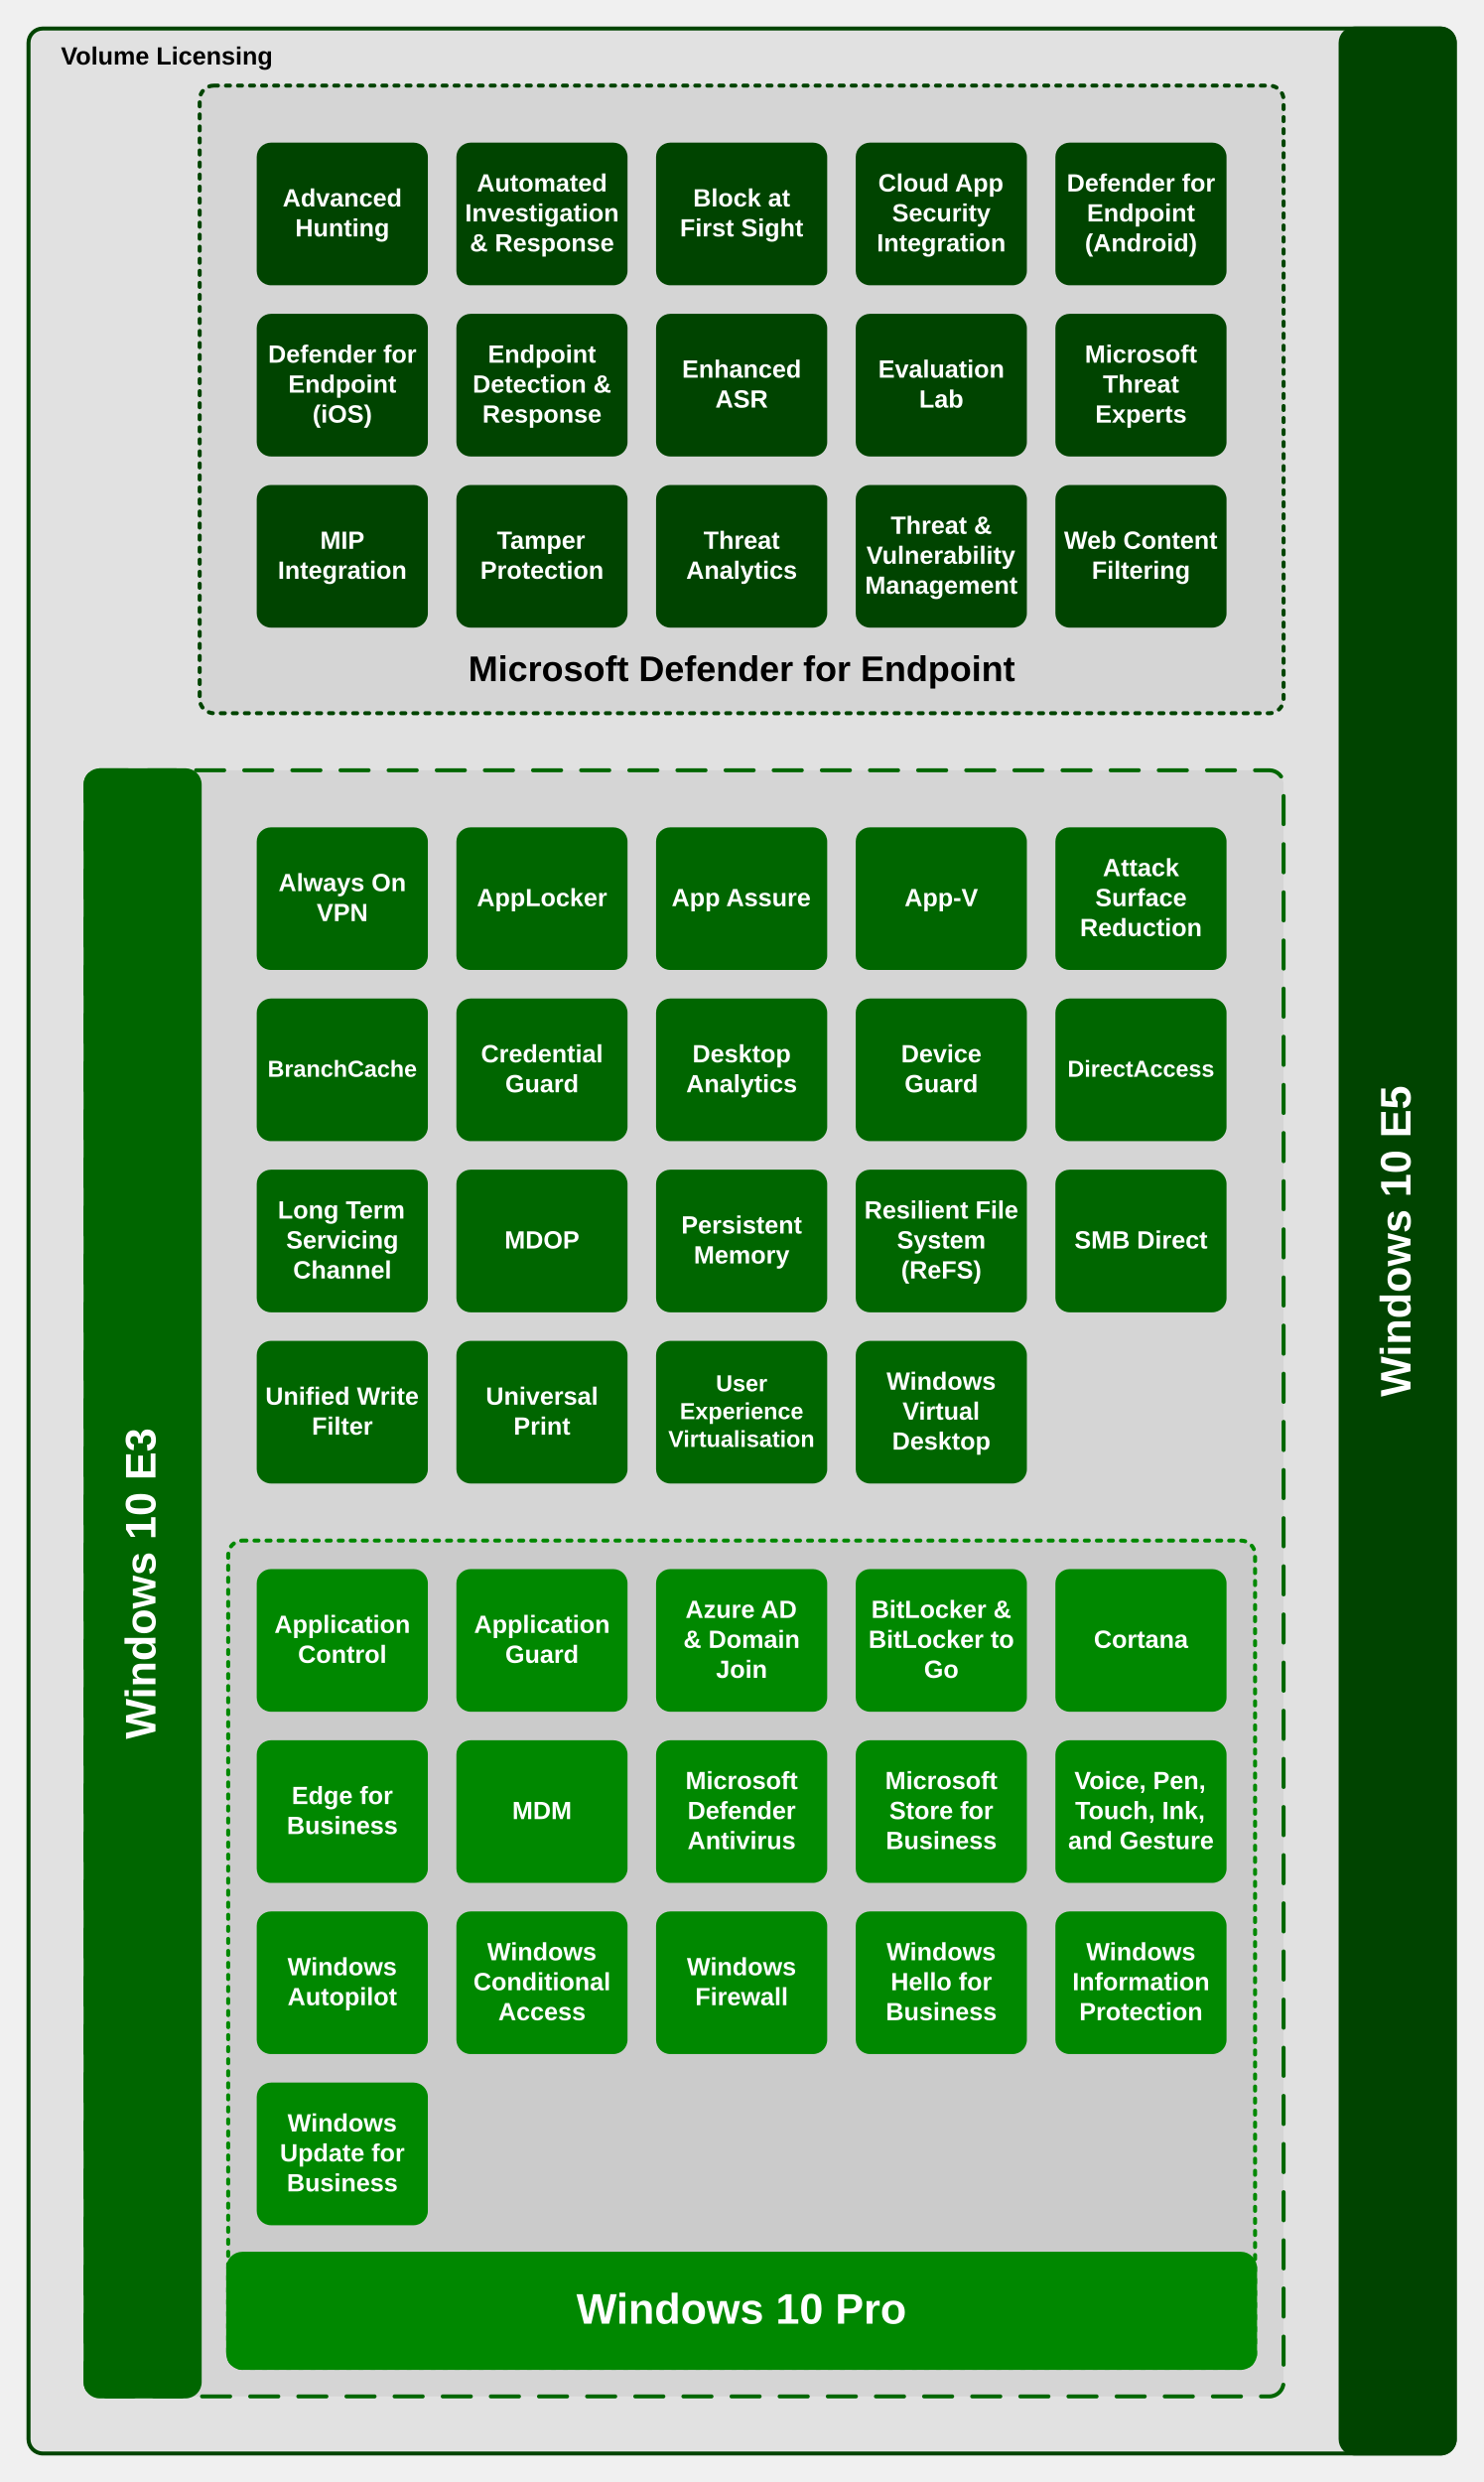
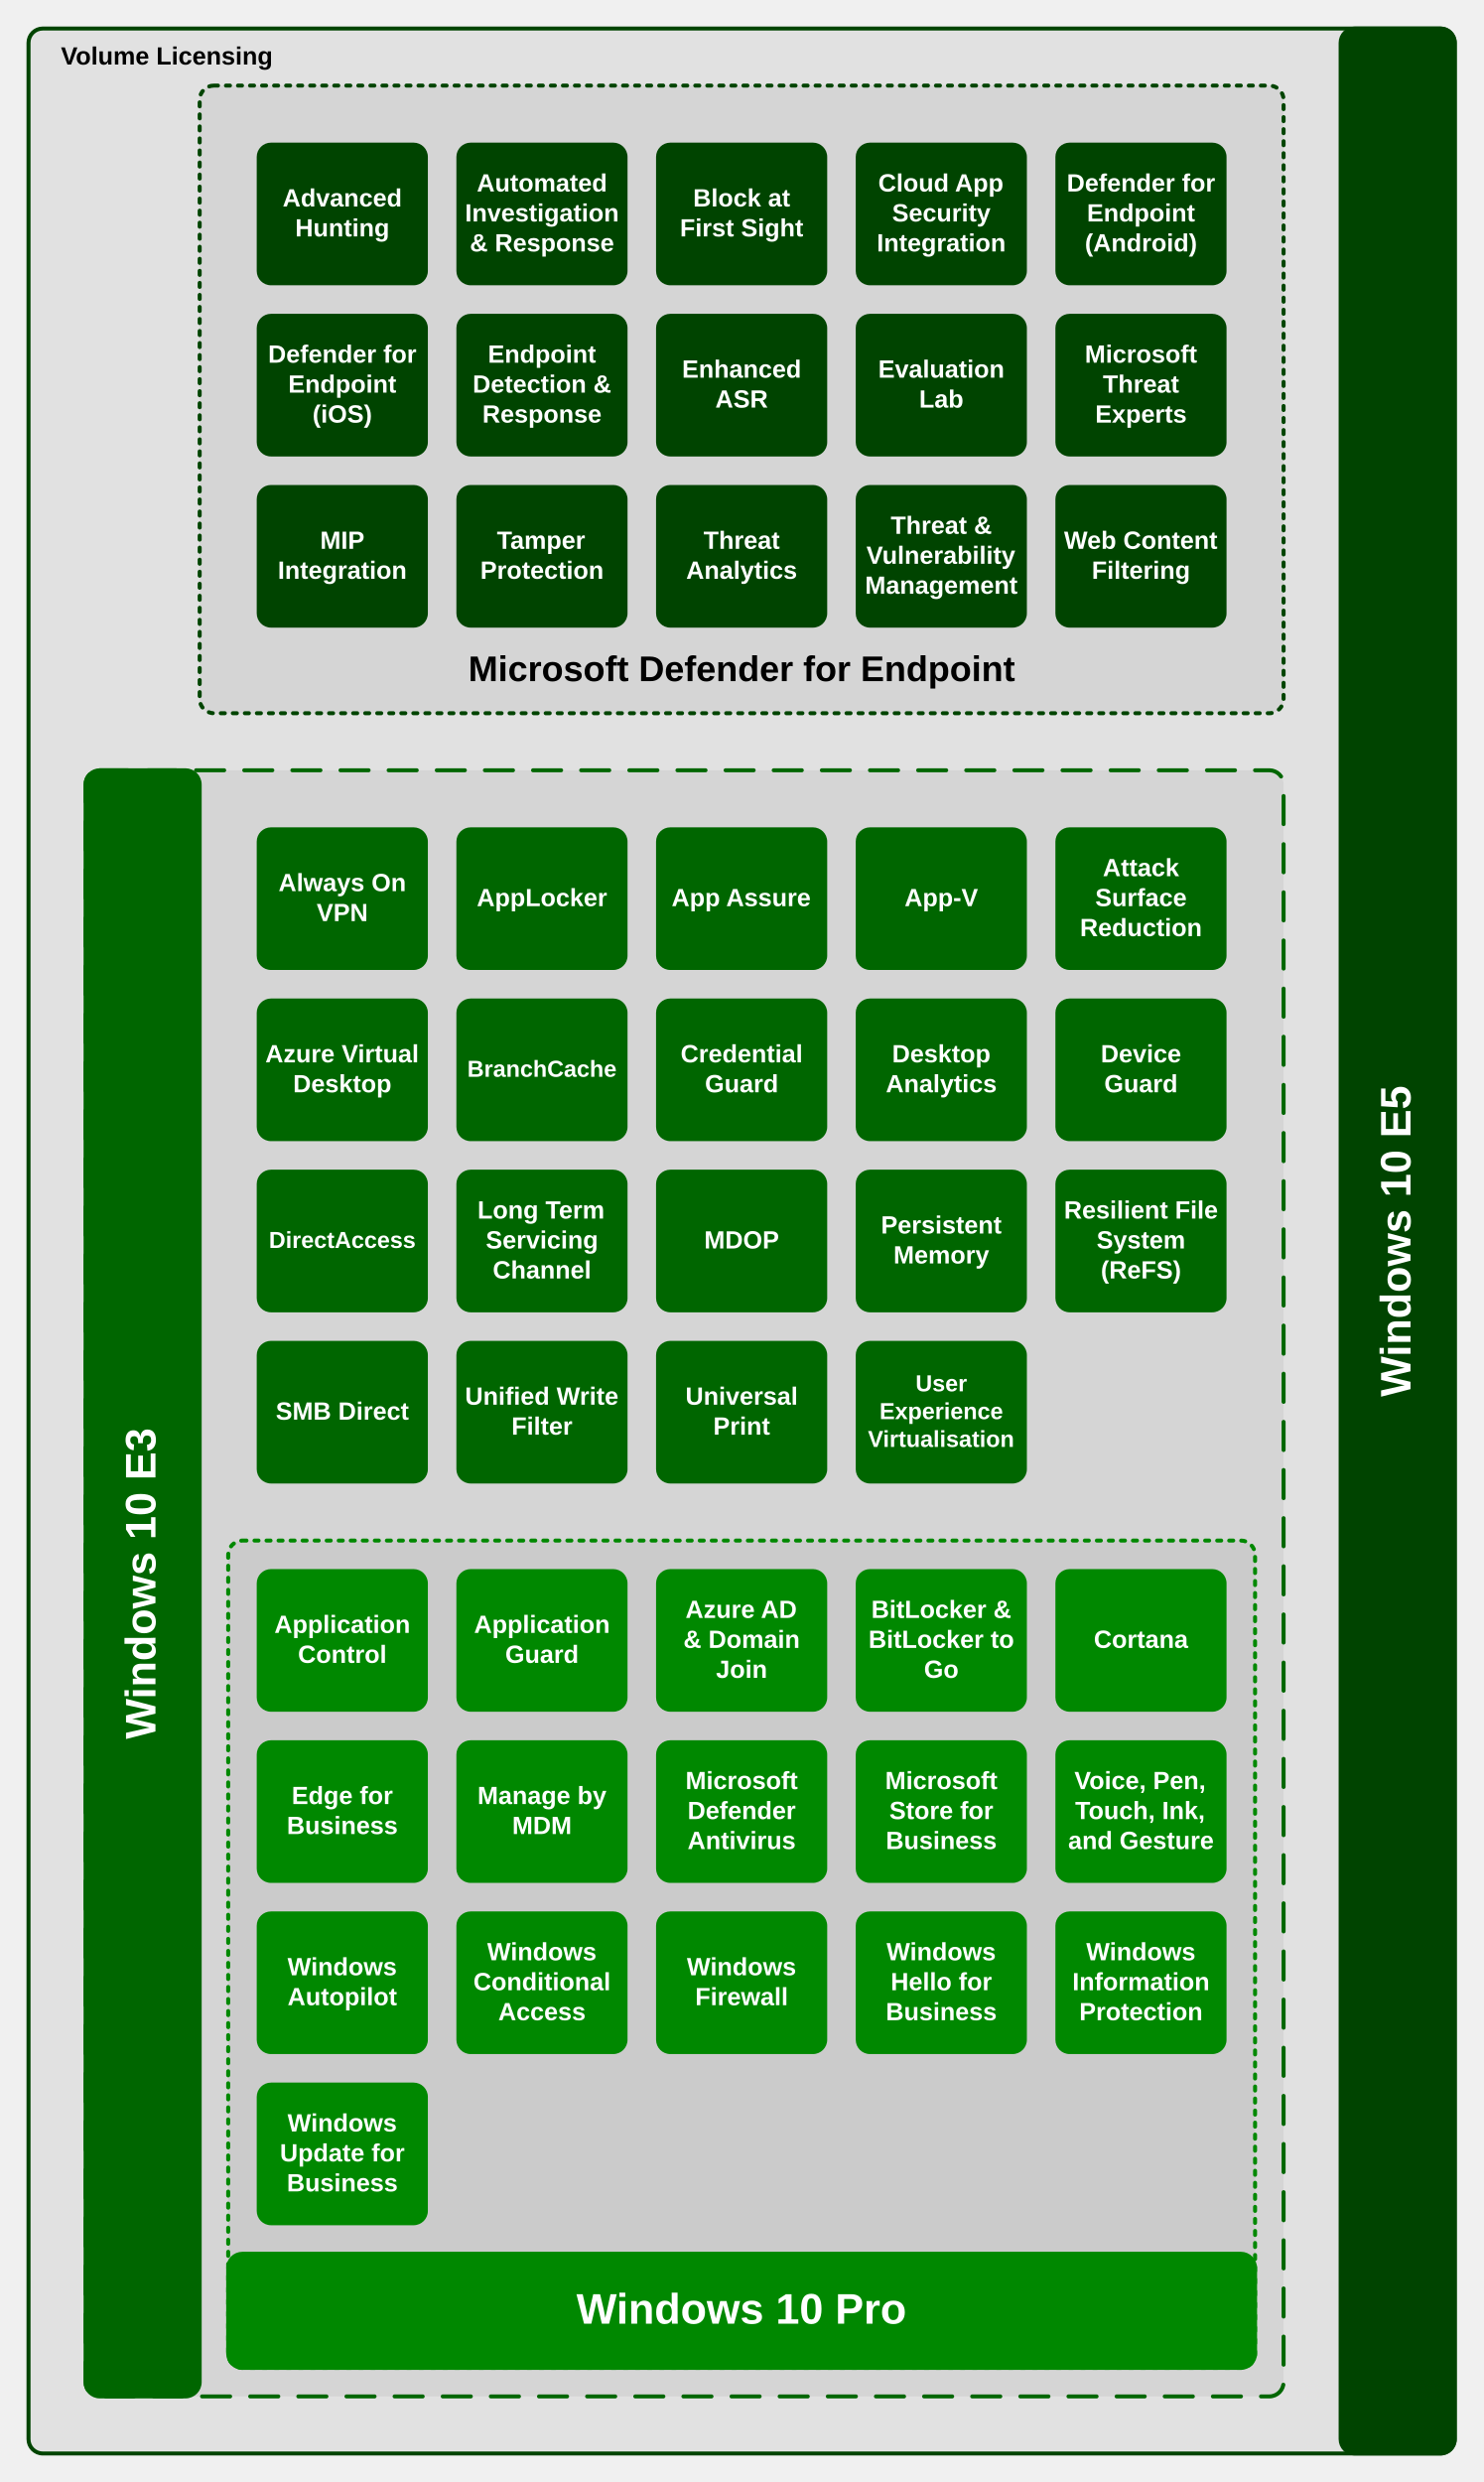
<svg xmlns="http://www.w3.org/2000/svg" width="832px" height="1392px" viewBox="0 0 832 1392" class="a">
  <style>
.b {fill:#a5a5a5;fill-opacity:0.2;stroke:#004400;stroke-linecap:round;stroke-linejoin:round;stroke-width:2.25}
.c {fill:#a6a6a6;fill-opacity:0.2;stroke:#004400;stroke-dasharray:2.25,4.5;stroke-linecap:round;stroke-linejoin:round;stroke-width:2.25}
.d {fill:#a5a5a5;fill-opacity:0.2;stroke:#006600;stroke-dasharray:15.75,11.25;stroke-linecap:round;stroke-linejoin:round;stroke-width:2.25}
.e {fill:#a6a6a6;fill-opacity:0.2;stroke:#008800;stroke-dasharray:2.25,4.5;stroke-linecap:round;stroke-linejoin:round;stroke-width:2.25}
.f {fill:#006600;stroke:#006600;stroke-linecap:round;stroke-linejoin:round;stroke-width:2.25}
.g {fill:#ffffff;font-family:Arial;font-size:2em;font-weight:bold}
.h {fill:#004400;stroke:#004400;stroke-linecap:round;stroke-linejoin:round;stroke-width:2.25}
.i {fill:#008800;stroke:#008800;stroke-linecap:round;stroke-linejoin:round;stroke-width:2.25}
.j {fill:none;stroke:none;stroke-linecap:round;stroke-linejoin:round;stroke-width:1}
.k {fill:#000000;font-family:Arial;font-size:1.167em;font-weight:bold}
.l {fill:#008800;stroke:none;stroke-linecap:round;stroke-linejoin:round;stroke-width:2.5}
.m {fill:#ffffff;font-family:Arial;font-size:1.167em;font-weight:bold}
.n {font-size:1em}
.o {fill:#006600;stroke:none;stroke-linecap:round;stroke-linejoin:round;stroke-width:2.5}
.p {fill:#ffffff;font-family:Arial;font-size:1.083em;font-weight:bold}
.q {fill:#000000;font-family:Arial;font-size:1.667em;font-weight:bold}
.r {fill:#004400;stroke:none;stroke-linecap:round;stroke-linejoin:round;stroke-width:2.5}
.a {fill:none;fill-rule:evenodd;font-size:12px;overflow:visible;stroke-linecap:square;stroke-miterlimit:3}
</style>
  <g>
    <g transform="translate(16,-16)">
      <rect x="0" y="32" width="800" height="1360" rx="8" ry="8" class="b" />
    </g>
    <g transform="translate(112,-992)">
      <rect x="0" y="1040" width="608" height="352" rx="8" ry="8" class="c" />
    </g>
    <g transform="translate(48,-48)">
      <rect x="0" y="480" width="672" height="912" rx="8" ry="8" class="d" />
    </g>
    <g transform="translate(128,-64)">
      <rect x="0" y="928" width="576" height="464" rx="8" ry="8" class="e" />
    </g>
-     <a target="_blank" aria-label="Windows 10" href="https://www.microsoft.com/windowsforbusiness" rel="noopener">
+     <a target="_blank" href="https://www.microsoft.com/windowsforbusiness" rel="noopener">
      <g transform="translate(-1280,1344) rotate(-90)">
        <rect x="0" y="1328" width="912" height="64" rx="8" ry="8" class="f" />
        <text x="368.65" y="1367.2" class="g">Windows 10 E3</text>
      </g>
    </a>
-     <a target="_blank" aria-label="Windows 10" href="https://www.microsoft.com/windowsforbusiness" rel="noopener">
+     <a target="_blank" href="https://www.microsoft.com/windowsforbusiness" rel="noopener">
      <g transform="translate(-576,1376) rotate(-90)">
        <rect x="0" y="1328" width="1360" height="64" rx="8" ry="8" class="h" />
        <text x="592.65" y="1367.2" class="g">Windows 10 E5</text>
      </g>
    </a>
-     <a target="_blank" aria-label="Windows 10" href="https://www.microsoft.com/windowsforbusiness" rel="noopener">
+     <a target="_blank" href="https://www.microsoft.com/windowsforbusiness" rel="noopener">
      <g transform="translate(128,-64)">
        <rect x="0" y="1328" width="576" height="64" rx="8" ry="8" class="i" />
        <text x="195.32" y="1367.2" class="g">Windows 10 Pro</text>
      </g>
    </a>
    <g transform="translate(16,-1344)">
      <rect x="0" y="1360" width="736" height="32" rx="8" ry="8" class="j" />
      <text x="18.17" y="1380.2" class="k">Volume Licensing</text>
    </g>
-     <a target="_blank" aria-label="Use Touch with Windows 10" href="https://support.microsoft.com/help/17209/windows-10-use-touch-with-windows" rel="noopener">
+     <a target="_blank" href="https://support.microsoft.com/help/17209/windows-10-use-touch-with-windows" rel="noopener">
      <g transform="translate(592,-336)">
        <rect x="0" y="1312" width="96" height="80" rx="8" ry="8" class="l" />
        <text x="10.65" y="1339.4" class="m">Voice, Pen, <tspan x="11.06" dy="1.2em" class="n">Touch, Ink, </tspan>
          <tspan x="7.16" dy="1.2em" class="n">and Gesture</tspan>
        </text>
      </g>
    </a>
-     <a target="_blank" aria-label="MDM" href="https://docs.microsoft.com/windows/client-management/mdm/" rel="noopener">
+     <a target="_blank" href="https://docs.microsoft.com/windows/client-management/mdm/" rel="noopener">
      <g transform="translate(256,-336)">
        <rect x="0" y="1312" width="96" height="80" rx="8" ry="8" class="l" />
-         <text x="31.28" y="1356.2" class="m">MDM</text>
-       </g>
-     </a>
-     <a target="_blank" aria-label="Microsoft Store for Business" href="https://docs.microsoft.com/microsoft-store/microsoft-store-for-business-overview" rel="noopener">
+         <text x="11.82" y="1347.8" class="m">Manage by <tspan x="31.28" dy="1.2em" class="n">MDM</tspan>
+         </text>
+       </g>
+     </a>
+     <a target="_blank" href="https://docs.microsoft.com/microsoft-store/microsoft-store-for-business-overview" rel="noopener">
      <g transform="translate(480,-336)">
        <rect x="0" y="1312" width="96" height="80" rx="8" ry="8" class="l" />
        <text x="16.5" y="1339.4" class="m">Microsoft <tspan x="18.83" dy="1.2em" class="n">Store for </tspan>
          <tspan x="16.88" dy="1.2em" class="n">Business</tspan>
        </text>
      </g>
    </a>
-     <a target="_blank" aria-label="On-Premises Conditional Access" href="https://docs.microsoft.com/windows-server/identity/ad-fs/operations/configure-device-based-conditional-access-on-premises" rel="noopener">
+     <a target="_blank" href="https://docs.microsoft.com/windows-server/identity/ad-fs/operations/configure-device-based-conditional-access-on-premises" rel="noopener">
      <g transform="translate(256,-240)">
        <rect x="0" y="1312" width="96" height="80" rx="8" ry="8" class="l" />
        <text x="17.28" y="1339.4" class="m">Windows <tspan x="9.51" dy="1.2em" class="n">Conditional </tspan>
          <tspan x="23.48" dy="1.2em" class="n">Access</tspan>
        </text>
      </g>
    </a>
-     <a target="_blank" aria-label="Windows Information Protection" href="https://docs.microsoft.com/windows/security/information-protection/windows-information-protection/protect-enterprise-data-using-wip" rel="noopener">
+     <a target="_blank" href="https://docs.microsoft.com/windows/security/information-protection/windows-information-protection/protect-enterprise-data-using-wip" rel="noopener">
      <g transform="translate(592,-240)">
        <rect x="0" y="1312" width="96" height="80" rx="8" ry="8" class="l" />
        <text x="17.28" y="1339.4" class="m">Windows <tspan x="9.5" dy="1.2em" class="n">Information </tspan>
          <tspan x="13.39" dy="1.2em" class="n">Protection</tspan>
        </text>
      </g>
    </a>
-     <a target="_blank" aria-label="Windows Update for Business" href="https://docs.microsoft.com/windows/deployment/update/waas-manage-updates-wufb" rel="noopener">
+     <a target="_blank" href="https://docs.microsoft.com/windows/deployment/update/waas-manage-updates-wufb" rel="noopener">
      <g transform="translate(144,-144)">
        <rect x="0" y="1312" width="96" height="80" rx="8" ry="8" class="l" />
        <text x="17.28" y="1339.4" class="m">Windows <tspan x="13" dy="1.2em" class="n">Update for </tspan>
          <tspan x="16.88" dy="1.2em" class="n">Business</tspan>
        </text>
      </g>
    </a>
-     <a target="_blank" aria-label="Windows Hello for Business" href="https://docs.microsoft.com/windows/security/identity-protection/hello-for-business/hello-identity-verification" rel="noopener">
+     <a target="_blank" href="https://docs.microsoft.com/windows/security/identity-protection/hello-for-business/hello-identity-verification" rel="noopener">
      <g transform="translate(480,-240)">
        <rect x="0" y="1312" width="96" height="80" rx="8" ry="8" class="l" />
        <text x="17.28" y="1339.4" class="m">Windows <tspan x="19.61" dy="1.2em" class="n">Hello for </tspan>
          <tspan x="16.88" dy="1.2em" class="n">Business</tspan>
        </text>
      </g>
    </a>
-     <a target="_blank" aria-label="Edge for Business" href="https://www.microsoft.com/edge/business" rel="noopener">
+     <a target="_blank" href="https://www.microsoft.com/edge/business" rel="noopener">
      <g transform="translate(144,-336)">
        <rect x="0" y="1312" width="96" height="80" rx="8" ry="8" class="l" />
        <text x="19.61" y="1347.8" class="m">Edge for <tspan x="16.88" dy="1.2em" class="n">Business</tspan>
        </text>
      </g>
    </a>
-     <a target="_blank" aria-label="Cortana" href="https://support.microsoft.com/help/17214/windows-10-what-is" rel="noopener">
+     <a target="_blank" href="https://support.microsoft.com/help/17214/windows-10-what-is" rel="noopener">
      <g transform="translate(592,-432)">
        <rect x="0" y="1312" width="96" height="80" rx="8" ry="8" class="l" />
        <text x="21.55" y="1356.2" class="m">Cortana</text>
      </g>
    </a>
-     <a target="_blank" aria-label="Application Guard" href="https://docs.microsoft.com/windows/security/threat-protection/windows-defender-application-guard/wd-app-guard-overview" rel="noopener">
+     <a target="_blank" href="https://docs.microsoft.com/windows/security/threat-protection/windows-defender-application-guard/wd-app-guard-overview" rel="noopener">
      <g transform="translate(256,-432)">
        <rect x="0" y="1312" width="96" height="80" rx="8" ry="8" class="l" />
        <text x="9.89" y="1347.8" class="m">Application <tspan x="27.39" dy="1.2em" class="n">Guard</tspan>
        </text>
      </g>
    </a>
-     <a target="_blank" aria-label="Azure AD Join" href="https://docs.microsoft.com/azure/active-directory/devices/azuread-joined-devices-frx" rel="noopener">
+     <a target="_blank" href="https://docs.microsoft.com/azure/active-directory/devices/concept-azure-ad-join" rel="noopener">
      <g transform="translate(368,-432)">
        <rect x="0" y="1312" width="96" height="80" rx="8" ry="8" class="l" />
        <text x="16.5" y="1339.4" class="m">Azure AD<tspan x="15.33" dy="1.2em" class="n">&amp; Domain </tspan>
          <tspan x="33.61" dy="1.2em" class="n">Join</tspan>
        </text>
      </g>
    </a>
-     <a target="_blank" aria-label="Desktop Analytics" href="https://docs.microsoft.com/mem/configmgr/desktop-analytics/overview" rel="noopener">
-       <g transform="translate(368,-752)">
+     <a target="_blank" href="https://docs.microsoft.com/mem/configmgr/desktop-analytics/overview" rel="noopener">
+       <g transform="translate(480,-752)">
        <rect x="0" y="1312" width="96" height="80" rx="8" ry="8" class="o" />
        <text x="20.38" y="1347.8" class="m">Desktop <tspan x="16.88" dy="1.2em" class="n">Analytics</tspan>
        </text>
      </g>
    </a>
-     <a target="_blank" aria-label="Microsoft Defender Antivirus" href="https://www.microsoft.com/windows/comprehensive-security" rel="noopener">
+     <a target="_blank" href="https://www.microsoft.com/windows/comprehensive-security" rel="noopener">
      <g transform="translate(368,-336)">
        <rect x="0" y="1312" width="96" height="80" rx="8" ry="8" class="l" />
        <text x="16.5" y="1339.4" class="m">Microsoft <tspan x="17.66" dy="1.2em" class="n">Defender </tspan>
          <tspan x="17.66" dy="1.2em" class="n">Antivirus</tspan>
        </text>
      </g>
    </a>
-     <a target="_blank" aria-label="App-V" href="https://docs.microsoft.com/en-us/microsoft-desktop-optimization-pack/appv-v5/" rel="noopener">
+     <a target="_blank" href="https://docs.microsoft.com/microsoft-desktop-optimization-pack/appv-v5/" rel="noopener">
      <g transform="translate(480,-848)">
        <rect x="0" y="1312" width="96" height="80" rx="8" ry="8" class="o" />
        <text x="27.39" y="1356.2" class="m">App-V</text>
      </g>
    </a>
-     <a target="_blank" aria-label="AppLocker" href="https://docs.microsoft.com/windows/security/threat-protection/windows-defender-application-control/applocker/applocker-overview" rel="noopener">
+     <a target="_blank" href="https://docs.microsoft.com/windows/security/threat-protection/windows-defender-application-control/applocker/applocker-overview" rel="noopener">
      <g transform="translate(256,-848)">
        <rect x="0" y="1312" width="96" height="80" rx="8" ry="8" class="o" />
        <text x="11.44" y="1356.2" class="m">AppLocker</text>
      </g>
    </a>
-     <a target="_blank" aria-label="Windows Virtual Desktop" href="https://www.microsoft.com/cloud-platform/desktop-virtualization" rel="noopener">
+     <a target="_blank" href="https://www.microsoft.com/cloud-platform/desktop-virtualization" rel="noopener">
+       <g transform="translate(144,-752)">
+         <rect x="0" y="1312" width="96" height="80" rx="8" ry="8" class="o" />
+         <text x="4.82" y="1347.8" class="m">Azure Virtual <tspan x="20.38" dy="1.2em" class="n">Desktop</tspan>
+         </text>
+       </g>
+     </a>
+     <a target="_blank" href="https://docs.microsoft.com/windows-server/remote/remote-access/directaccess/directaccess" rel="noopener">
+       <g transform="translate(144,-656)">
+         <rect x="0" y="1312" width="96" height="80" rx="8" ry="8" class="o" />
+         <text x="6.81" y="1355.9" class="p">DirectAccess</text>
+       </g>
+     </a>
+     <a target="_blank" href="https://docs.microsoft.com/windows/security/threat-protection/device-guard/introduction-to-device-guard-virtualization-based-security-and-windows-defender-application-control" rel="noopener">
+       <g transform="translate(592,-752)">
+         <rect x="0" y="1312" width="96" height="80" rx="8" ry="8" class="o" />
+         <text x="25.43" y="1347.8" class="m">Device <tspan x="27.39" dy="1.2em" class="n">Guard</tspan>
+         </text>
+       </g>
+     </a>
+     <a target="_blank" href="https://docs.microsoft.com/windows-server/networking/branchcache/branchcache" rel="noopener">
+       <g transform="translate(256,-752)">
+         <rect x="0" y="1312" width="96" height="80" rx="8" ry="8" class="o" />
+         <text x="6.1" y="1355.9" class="p">BranchCache</text>
+       </g>
+     </a>
+     <a target="_blank" href="https://docs.microsoft.com/microsoft-desktop-optimization-pack/" rel="noopener">
+       <g transform="translate(368,-656)">
+         <rect x="0" y="1312" width="96" height="80" rx="8" ry="8" class="o" />
+         <text x="27" y="1356.2" class="m">MDOP</text>
+       </g>
+     </a>
+     <a target="_blank" href="https://docs.microsoft.com/windows/security/identity-protection/credential-guard/credential-guard" rel="noopener">
+       <g transform="translate(368,-752)">
+         <rect x="0" y="1312" width="96" height="80" rx="8" ry="8" class="o" />
+         <text x="13.77" y="1347.8" class="m">Credential <tspan x="27.39" dy="1.2em" class="n">Guard</tspan>
+         </text>
+       </g>
+     </a>
+     <a target="_blank" href="https://docs.microsoft.com/windows/configuration/ue-v/uev-for-windows" rel="noopener">
      <g transform="translate(480,-560)">
-         <rect x="0" y="1312" width="96" height="80" rx="8" ry="8" class="o" />
-         <text x="17.28" y="1339.4" class="m">Windows <tspan x="26.22" dy="1.2em" class="n">Virtual </tspan>
-           <tspan x="20.38" dy="1.2em" class="n">Desktop</tspan>
-         </text>
-       </g>
-     </a>
-     <a target="_blank" aria-label="DirectAccess" href="https://docs.microsoft.com/windows-server/remote/remote-access/directaccess/directaccess" rel="noopener">
-       <g transform="translate(592,-752)">
-         <rect x="0" y="1312" width="96" height="80" rx="8" ry="8" class="o" />
-         <text x="6.81" y="1355.9" class="p">DirectAccess</text>
-       </g>
-     </a>
-     <a target="_blank" aria-label="Device Guard" href="https://docs.microsoft.com/windows/security/threat-protection/device-guard/introduction-to-device-guard-virtualization-based-security-and-windows-defender-application-control" rel="noopener">
-       <g transform="translate(480,-752)">
-         <rect x="0" y="1312" width="96" height="80" rx="8" ry="8" class="o" />
-         <text x="25.43" y="1347.8" class="m">Device <tspan x="27.39" dy="1.2em" class="n">Guard</tspan>
-         </text>
-       </g>
-     </a>
-     <a target="_blank" aria-label="BranchCache" href="https://docs.microsoft.com/windows-server/networking/branchcache/branchcache" rel="noopener">
-       <g transform="translate(144,-752)">
-         <rect x="0" y="1312" width="96" height="80" rx="8" ry="8" class="o" />
-         <text x="6.1" y="1355.9" class="p">BranchCache</text>
-       </g>
-     </a>
-     <a target="_blank" aria-label="Microsoft Desktop Optimization Pack" href="https://docs.microsoft.com/microsoft-desktop-optimization-pack/" rel="noopener">
-       <g transform="translate(256,-656)">
-         <rect x="0" y="1312" width="96" height="80" rx="8" ry="8" class="o" />
-         <text x="27" y="1356.2" class="m">MDOP</text>
-       </g>
-     </a>
-     <a target="_blank" aria-label="Credential Guard" href="https://docs.microsoft.com/windows/security/identity-protection/credential-guard/credential-guard" rel="noopener">
-       <g transform="translate(256,-752)">
-         <rect x="0" y="1312" width="96" height="80" rx="8" ry="8" class="o" />
-         <text x="13.77" y="1347.8" class="m">Credential <tspan x="27.39" dy="1.2em" class="n">Guard</tspan>
-         </text>
-       </g>
-     </a>
-     <a target="_blank" aria-label="User Experience Virtualisation (UE-V)" href="https://docs.microsoft.com/windows/configuration/ue-v/uev-for-windows" rel="noopener">
-       <g transform="translate(368,-560)">
        <rect x="0" y="1312" width="96" height="80" rx="8" ry="8" class="o" />
        <text x="33.55" y="1340.3" class="p">User <tspan x="13.31" dy="1.2em" class="n">Experience </tspan>
          <tspan x="6.83" dy="1.2em" class="n">Virtualisation</tspan>
        </text>
      </g>
    </a>
-     <a target="_blank" aria-label="Long Term Servicing Channel" href="https://docs.microsoft.com/windows/deployment/update/waas-overview#long-term-servicing-channel" rel="noopener">
-       <g transform="translate(144,-656)">
+     <a target="_blank" href="https://docs.microsoft.com/windows/deployment/update/waas-overview#long-term-servicing-channel" rel="noopener">
+       <g transform="translate(256,-656)">
        <rect x="0" y="1312" width="96" height="80" rx="8" ry="8" class="o" />
        <text x="11.83" y="1339.4" class="m">Long Term <tspan x="16.49" dy="1.2em" class="n">Servicing </tspan>
          <tspan x="20.39" dy="1.2em" class="n">Channel</tspan>
        </text>
      </g>
    </a>
-     <a target="_blank" aria-label="Always On VPN" href="https://docs.microsoft.com/windows-server/remote/remote-access/vpn/always-on-vpn/" rel="noopener">
+     <a target="_blank" href="https://docs.microsoft.com/windows-server/remote/remote-access/vpn/always-on-vpn/" rel="noopener">
      <g transform="translate(144,-848)">
        <rect x="0" y="1312" width="96" height="80" rx="8" ry="8" class="o" />
        <text x="12.21" y="1347.8" class="m">Always On <tspan x="33.61" dy="1.2em" class="n">VPN</tspan>
        </text>
      </g>
    </a>
-     <a target="_blank" aria-label="Universal Print" href="https://docs.microsoft.com/universal-print/" rel="noopener">
-       <g transform="translate(256,-560)">
+     <a target="_blank" href="https://docs.microsoft.com/universal-print/" rel="noopener">
+       <g transform="translate(368,-560)">
        <rect x="0" y="1312" width="96" height="80" rx="8" ry="8" class="o" />
        <text x="16.48" y="1347.8" class="m">Universal <tspan x="32.06" dy="1.2em" class="n">Print</tspan>
        </text>
      </g>
    </a>
-     <a target="_blank" aria-label="App Assure" href="https://docs.microsoft.com/fasttrack/products-and-capabilities#app-assure" rel="noopener">
+     <a target="_blank" href="https://docs.microsoft.com/fasttrack/products-and-capabilities#app-assure" rel="noopener">
      <g transform="translate(368,-848)">
        <rect x="0" y="1312" width="96" height="80" rx="8" ry="8" class="o" />
        <text x="8.71" y="1356.2" class="m">App Assure</text>
      </g>
    </a>
-     <a target="_blank" aria-label="Windows Autopilot" href="https://docs.microsoft.com/windows/deployment/windows-autopilot/windows-autopilot" rel="noopener">
+     <a target="_blank" href="https://docs.microsoft.com/windows/deployment/windows-autopilot/windows-autopilot" rel="noopener">
      <g transform="translate(144,-240)">
        <rect x="0" y="1312" width="96" height="80" rx="8" ry="8" class="l" />
        <text x="17.28" y="1347.8" class="m">Windows <tspan x="17.29" dy="1.2em" class="n">Autopilot</tspan>
        </text>
      </g>
    </a>
-     <a target="_blank" aria-label="BitLocker" href="https://docs.microsoft.com/windows/security/information-protection/bitlocker/bitlocker-overview" rel="noopener">
+     <a target="_blank" href="https://docs.microsoft.com/windows/security/information-protection/bitlocker/bitlocker-overview" rel="noopener">
      <g transform="translate(480,-432)">
        <rect x="0" y="1312" width="96" height="80" rx="8" ry="8" class="l" />
        <text x="8.71" y="1339.4" class="m">BitLocker &amp; <tspan x="7.16" dy="1.2em" class="n">BitLocker to </tspan>
          <tspan x="38.28" dy="1.2em" class="n">Go</tspan>
        </text>
      </g>
    </a>
-     <a target="_blank" aria-label="Windows Firewall" href="https://docs.microsoft.com/windows/security/threat-protection/windows-firewall/windows-firewall-with-advanced-security" rel="noopener">
+     <a target="_blank" href="https://docs.microsoft.com/windows/security/threat-protection/windows-firewall/windows-firewall-with-advanced-security" rel="noopener">
      <g transform="translate(368,-240)">
        <rect x="0" y="1312" width="96" height="80" rx="8" ry="8" class="l" />
        <text x="17.28" y="1347.8" class="m">Windows <tspan x="21.93" dy="1.2em" class="n">Firewall</tspan>
        </text>
      </g>
    </a>
-     <a target="_blank" aria-label="Application Control" href="https://docs.microsoft.com/windows/security/threat-protection/windows-defender-application-control/windows-defender-application-control" rel="noopener">
+     <a target="_blank" href="https://docs.microsoft.com/windows/security/threat-protection/windows-defender-application-control/windows-defender-application-control" rel="noopener">
      <g transform="translate(144,-432)">
        <rect x="0" y="1312" width="96" height="80" rx="8" ry="8" class="l" />
        <text x="9.89" y="1347.8" class="m">Application <tspan x="23.12" dy="1.2em" class="n">Control</tspan>
        </text>
      </g>
    </a>
-     <a target="_blank" aria-label="Microsoft Defender Advanced Threat Protection" href="https://docs.microsoft.com/microsoft-365/security/defender-endpoint/microsoft-defender-endpoint" rel="noopener">
+     <a target="_blank" href="https://docs.microsoft.com/microsoft-365/security/defender-endpoint/microsoft-defender-endpoint" rel="noopener">
      <g transform="translate(112,-992)">
        <rect x="0" y="1344" width="608" height="48" rx="8" ry="8" class="j" />
        <text x="150.67" y="1374" class="q">Microsoft Defender for Endpoint</text>
      </g>
    </a>
-     <a target="_blank" aria-label="Resilient File System (ReFS)" href="https://docs.microsoft.com/windows-server/storage/refs/refs-overview" rel="noopener">
-       <g transform="translate(480,-656)">
+     <a target="_blank" href="https://docs.microsoft.com/windows-server/storage/refs/refs-overview" rel="noopener">
+       <g transform="translate(592,-656)">
        <rect x="0" y="1312" width="96" height="80" rx="8" ry="8" class="o" />
        <text x="4.82" y="1339.4" class="m">Resilient File <tspan x="23.1" dy="1.2em" class="n">System </tspan>
          <tspan x="25.45" dy="1.2em" class="n">(ReFS)</tspan>
        </text>
      </g>
    </a>
-     <a target="_blank" aria-label="SMB Direct" href="https://docs.microsoft.com/en-us/windows-server/storage/file-server/smb-direct" rel="noopener">
-       <g transform="translate(592,-656)">
+     <a target="_blank" href="https://docs.microsoft.com/windows-server/storage/file-server/smb-direct" rel="noopener">
+       <g transform="translate(144,-560)">
        <rect x="0" y="1312" width="96" height="80" rx="8" ry="8" class="o" />
        <text x="10.66" y="1356.2" class="m">SMB Direct</text>
      </g>
    </a>
-     <a target="_blank" aria-label="Unified Write Filter" href="https://docs.microsoft.com/windows-hardware/customize/enterprise/unified-write-filter" rel="noopener">
-       <g transform="translate(144,-560)">
+     <a target="_blank" href="https://docs.microsoft.com/windows-hardware/customize/enterprise/unified-write-filter" rel="noopener">
+       <g transform="translate(256,-560)">
        <rect x="0" y="1312" width="96" height="80" rx="8" ry="8" class="o" />
        <text x="4.83" y="1347.8" class="m">Unified Write <tspan x="30.89" dy="1.2em" class="n">Filter</tspan>
        </text>
      </g>
    </a>
-     <a target="_blank" aria-label="Persistent Memory" href="https://docs.microsoft.com/windows-server/storage/storage-spaces/deploy-pmem" rel="noopener">
-       <g transform="translate(368,-656)">
+     <a target="_blank" href="https://docs.microsoft.com/windows-server/storage/storage-spaces/deploy-pmem" rel="noopener">
+       <g transform="translate(480,-656)">
        <rect x="0" y="1312" width="96" height="80" rx="8" ry="8" class="o" />
        <text x="14.15" y="1347.8" class="m">Persistent <tspan x="21.16" dy="1.2em" class="n">Memory</tspan>
        </text>
      </g>
    </a>
-     <a target="_blank" aria-label="Attack Surface Reduction" href="https://docs.microsoft.com/windows/security/threat-protection/microsoft-defender-atp/attack-surface-reduction" rel="noopener">
+     <a target="_blank" href="https://docs.microsoft.com/windows/security/threat-protection/microsoft-defender-atp/attack-surface-reduction" rel="noopener">
      <g transform="translate(592,-848)">
        <rect x="0" y="1312" width="96" height="80" rx="8" ry="8" class="o" />
        <text x="26.6" y="1339.4" class="m">Attack <tspan x="22.32" dy="1.2em" class="n">Surface </tspan>
          <tspan x="13.78" dy="1.2em" class="n">Reduction</tspan>
        </text>
      </g>
    </a>
-     <a target="_blank" aria-label="Automated Investigation and Response" href="https://docs.microsoft.com/windows/security/threat-protection/windows-defender-atp/automated-investigations-windows-defender-advanced-threat-protection" rel="noopener">
+     <a target="_blank" href="https://docs.microsoft.com/windows/security/threat-protection/windows-defender-atp/automated-investigations-windows-defender-advanced-threat-protection" rel="noopener">
      <g transform="translate(256,-1232)">
        <rect x="0" y="1312" width="96" height="80" rx="8" ry="8" class="r" />
        <text x="11.45" y="1339.4" class="m">Automated <tspan x="4.83" dy="1.2em" class="n">Investigation </tspan>
          <tspan x="7.55" dy="1.2em" class="n">&amp; Response</tspan>
        </text>
      </g>
    </a>
-     <a target="_blank" aria-label="Advanced Hunting" href="https://docs.microsoft.com/windows/security/threat-protection/windows-defender-atp/overview-hunting-windows-defender-advanced-threat-protection" rel="noopener">
+     <a target="_blank" href="https://docs.microsoft.com/windows/security/threat-protection/windows-defender-atp/overview-hunting-windows-defender-advanced-threat-protection" rel="noopener">
      <g transform="translate(144,-1232)">
        <rect x="0" y="1312" width="96" height="80" rx="8" ry="8" class="r" />
        <text x="14.55" y="1347.8" class="m">Advanced <tspan x="21.57" dy="1.2em" class="n">Hunting</tspan>
        </text>
      </g>
    </a>
-     <a target="_blank" aria-label="Cloud App Security Integration" href="https://docs.microsoft.com/windows/security/threat-protection/microsoft-defender-atp/microsoft-cloud-app-security-integration" rel="noopener">
+     <a target="_blank" href="https://docs.microsoft.com/windows/security/threat-protection/microsoft-defender-atp/microsoft-cloud-app-security-integration" rel="noopener">
      <g transform="translate(480,-1232)">
        <rect x="0" y="1312" width="96" height="80" rx="8" ry="8" class="r" />
        <text x="12.62" y="1339.4" class="m">Cloud App <tspan x="20.38" dy="1.2em" class="n">Security </tspan>
          <tspan x="11.83" dy="1.2em" class="n">Integration</tspan>
        </text>
      </g>
    </a>
-     <a target="_blank" aria-label="Microsoft Defender for Endpoint for Android" href="https://docs.microsoft.com/windows/security/threat-protection/microsoft-defender-atp/microsoft-defender-atp-android" rel="noopener">
+     <a target="_blank" href="https://docs.microsoft.com/windows/security/threat-protection/microsoft-defender-atp/microsoft-defender-atp-android" rel="noopener">
      <g transform="translate(592,-1232)">
        <rect x="0" y="1312" width="96" height="80" rx="8" ry="8" class="r" />
        <text x="6.38" y="1339.4" class="m">Defender for <tspan x="17.68" dy="1.2em" class="n">Endpoint </tspan>
          <tspan x="16.51" dy="1.2em" class="n">(Android)</tspan>
        </text>
      </g>
    </a>
-     <a target="_blank" aria-label="Endpoint Detection and Response" href="https://docs.microsoft.com/windows/security/threat-protection/windows-defender-atp/overview-endpoint-detection-response" rel="noopener">
+     <a target="_blank" href="https://docs.microsoft.com/windows/security/threat-protection/windows-defender-atp/overview-endpoint-detection-response" rel="noopener">
      <g transform="translate(256,-1136)">
        <rect x="0" y="1312" width="96" height="80" rx="8" ry="8" class="r" />
        <text x="17.68" y="1339.4" class="m">Endpoint <tspan x="9.11" dy="1.2em" class="n">Detection &amp; </tspan>
          <tspan x="14.55" dy="1.2em" class="n">Response</tspan>
        </text>
      </g>
    </a>
-     <a target="_blank" aria-label="Microsoft Defender for Endpoint for iOS" href="https://docs.microsoft.com/windows/security/threat-protection/microsoft-defender-atp/microsoft-defender-atp-ios" rel="noopener">
+     <a target="_blank" href="https://docs.microsoft.com/windows/security/threat-protection/microsoft-defender-atp/microsoft-defender-atp-ios" rel="noopener">
      <g transform="translate(144,-1136)">
        <rect x="0" y="1312" width="96" height="80" rx="8" ry="8" class="r" />
        <text x="6.38" y="1339.4" class="m">Defender for <tspan x="17.68" dy="1.2em" class="n">Endpoint </tspan>
          <tspan x="31.28" dy="1.2em" class="n">(iOS)</tspan>
        </text>
      </g>
    </a>
-     <a target="_blank" aria-label="Microsoft Threat Experts" href="https://docs.microsoft.com/windows/security/threat-protection/windows-defender-atp/microsoft-threat-experts" rel="noopener">
+     <a target="_blank" href="https://docs.microsoft.com/windows/security/threat-protection/windows-defender-atp/microsoft-threat-experts" rel="noopener">
      <g transform="translate(592,-1136)">
        <rect x="0" y="1312" width="96" height="80" rx="8" ry="8" class="r" />
        <text x="16.5" y="1339.4" class="m">Microsoft <tspan x="26.61" dy="1.2em" class="n">Threat </tspan>
          <tspan x="22.32" dy="1.2em" class="n">Experts</tspan>
        </text>
      </g>
    </a>
-     <a target="_blank" aria-label="Evaluation Lab" href="https://docs.microsoft.com/windows/security/threat-protection/microsoft-defender-atp/evaluation-lab" rel="noopener">
+     <a target="_blank" href="https://docs.microsoft.com/windows/security/threat-protection/microsoft-defender-atp/evaluation-lab" rel="noopener">
      <g transform="translate(480,-1136)">
        <rect x="0" y="1312" width="96" height="80" rx="8" ry="8" class="r" />
        <text x="12.6" y="1347.8" class="m">Evaluation <tspan x="35.56" dy="1.2em" class="n">Lab</tspan>
        </text>
      </g>
    </a>
-     <a target="_blank" aria-label="MIP Integration" href="https://www.microsoft.com/security/blog/2019/01/17/windows-defender-atp-integrates-with-microsoft-information-protection-to-discover-protect-and-monitor-sensitive-data-on-windows-devices/" rel="noopener">
+     <a target="_blank" href="https://www.microsoft.com/security/blog/2019/01/17/windows-defender-atp-integrates-with-microsoft-information-protection-to-discover-protect-and-monitor-sensitive-data-on-windows-devices/" rel="noopener">
      <g transform="translate(144,-1040)">
        <rect x="0" y="1312" width="96" height="80" rx="8" ry="8" class="r" />
        <text x="35.56" y="1347.8" class="m">MIP <tspan x="11.83" dy="1.2em" class="n">Integration</tspan>
        </text>
      </g>
    </a>
-     <a target="_blank" aria-label="Threat and Vulnerability Management" href="https://docs.microsoft.com/windows/security/threat-protection/microsoft-defender-atp/next-gen-threat-and-vuln-mgt" rel="noopener">
+     <a target="_blank" href="https://docs.microsoft.com/windows/security/threat-protection/microsoft-defender-atp/next-gen-threat-and-vuln-mgt" rel="noopener">
      <g transform="translate(480,-1040)">
        <rect x="0" y="1312" width="96" height="80" rx="8" ry="8" class="r" />
        <text x="19.61" y="1339.4" class="m">Threat &amp; <tspan x="5.99" dy="1.2em" class="n">Vulnerability </tspan>
          <tspan x="5.21" dy="1.2em" class="n">Management</tspan>
        </text>
      </g>
    </a>
-     <a target="_blank" aria-label="Web Content Filtering" href="https://docs.microsoft.com/windows/security/threat-protection/microsoft-defender-atp/web-content-filtering" rel="noopener">
+     <a target="_blank" href="https://docs.microsoft.com/windows/security/threat-protection/microsoft-defender-atp/web-content-filtering" rel="noopener">
      <g transform="translate(592,-1040)">
        <rect x="0" y="1312" width="96" height="80" rx="8" ry="8" class="r" />
        <text x="4.84" y="1347.8" class="m">Web Content <tspan x="20.39" dy="1.2em" class="n">Filtering</tspan>
        </text>
      </g>
    </a>
-     <a target="_blank" aria-label="Threat Analytics" href="https://docs.microsoft.com/windows/security/threat-protection/windows-defender-atp/threat-analytics" rel="noopener">
+     <a target="_blank" href="https://docs.microsoft.com/windows/security/threat-protection/windows-defender-atp/threat-analytics" rel="noopener">
      <g transform="translate(368,-1040)">
        <rect x="0" y="1312" width="96" height="80" rx="8" ry="8" class="r" />
        <text x="26.61" y="1347.8" class="m">Threat <tspan x="16.88" dy="1.2em" class="n">Analytics</tspan>
        </text>
      </g>
    </a>
-     <a target="_blank" aria-label="Tamper Protection" href="https://docs.microsoft.com/windows/security/threat-protection/microsoft-defender-antivirus/prevent-changes-to-security-settings-with-tamper-protection" rel="noopener">
+     <a target="_blank" href="https://docs.microsoft.com/windows/security/threat-protection/microsoft-defender-antivirus/prevent-changes-to-security-settings-with-tamper-protection" rel="noopener">
      <g transform="translate(256,-1040)">
        <rect x="0" y="1312" width="96" height="80" rx="8" ry="8" class="r" />
        <text x="22.71" y="1347.8" class="m">Tamper <tspan x="13.39" dy="1.2em" class="n">Protection</tspan>
        </text>
      </g>
    </a>
-     <a target="_blank" aria-label="Block at First Sight" href="https://docs.microsoft.com/windows/security/threat-protection/microsoft-defender-antivirus/configure-block-at-first-sight-microsoft-defender-antivirus" rel="noopener">
+     <a target="_blank" href="https://docs.microsoft.com/windows/security/threat-protection/microsoft-defender-antivirus/configure-block-at-first-sight-microsoft-defender-antivirus" rel="noopener">
      <g transform="translate(368,-1232)">
        <rect x="0" y="1312" width="96" height="80" rx="8" ry="8" class="r" />
        <text x="20.77" y="1347.8" class="m">Block at <tspan x="13.39" dy="1.2em" class="n">First Sight</tspan>
        </text>
      </g>
    </a>
-     <a target="_blank" aria-label="Enhanced ASR" href="https://docs.microsoft.com/windows/security/threat-protection/microsoft-defender-atp/overview-attack-surface-reduction" rel="noopener">
+     <a target="_blank" href="https://docs.microsoft.com/windows/security/threat-protection/microsoft-defender-atp/overview-attack-surface-reduction" rel="noopener">
      <g transform="translate(368,-1136)">
        <rect x="0" y="1312" width="96" height="80" rx="8" ry="8" class="r" />
        <text x="14.55" y="1347.8" class="m">Enhanced <tspan x="33.22" dy="1.2em" class="n">ASR</tspan>
        </text>
      </g>
    </a>
  </g>
</svg>
